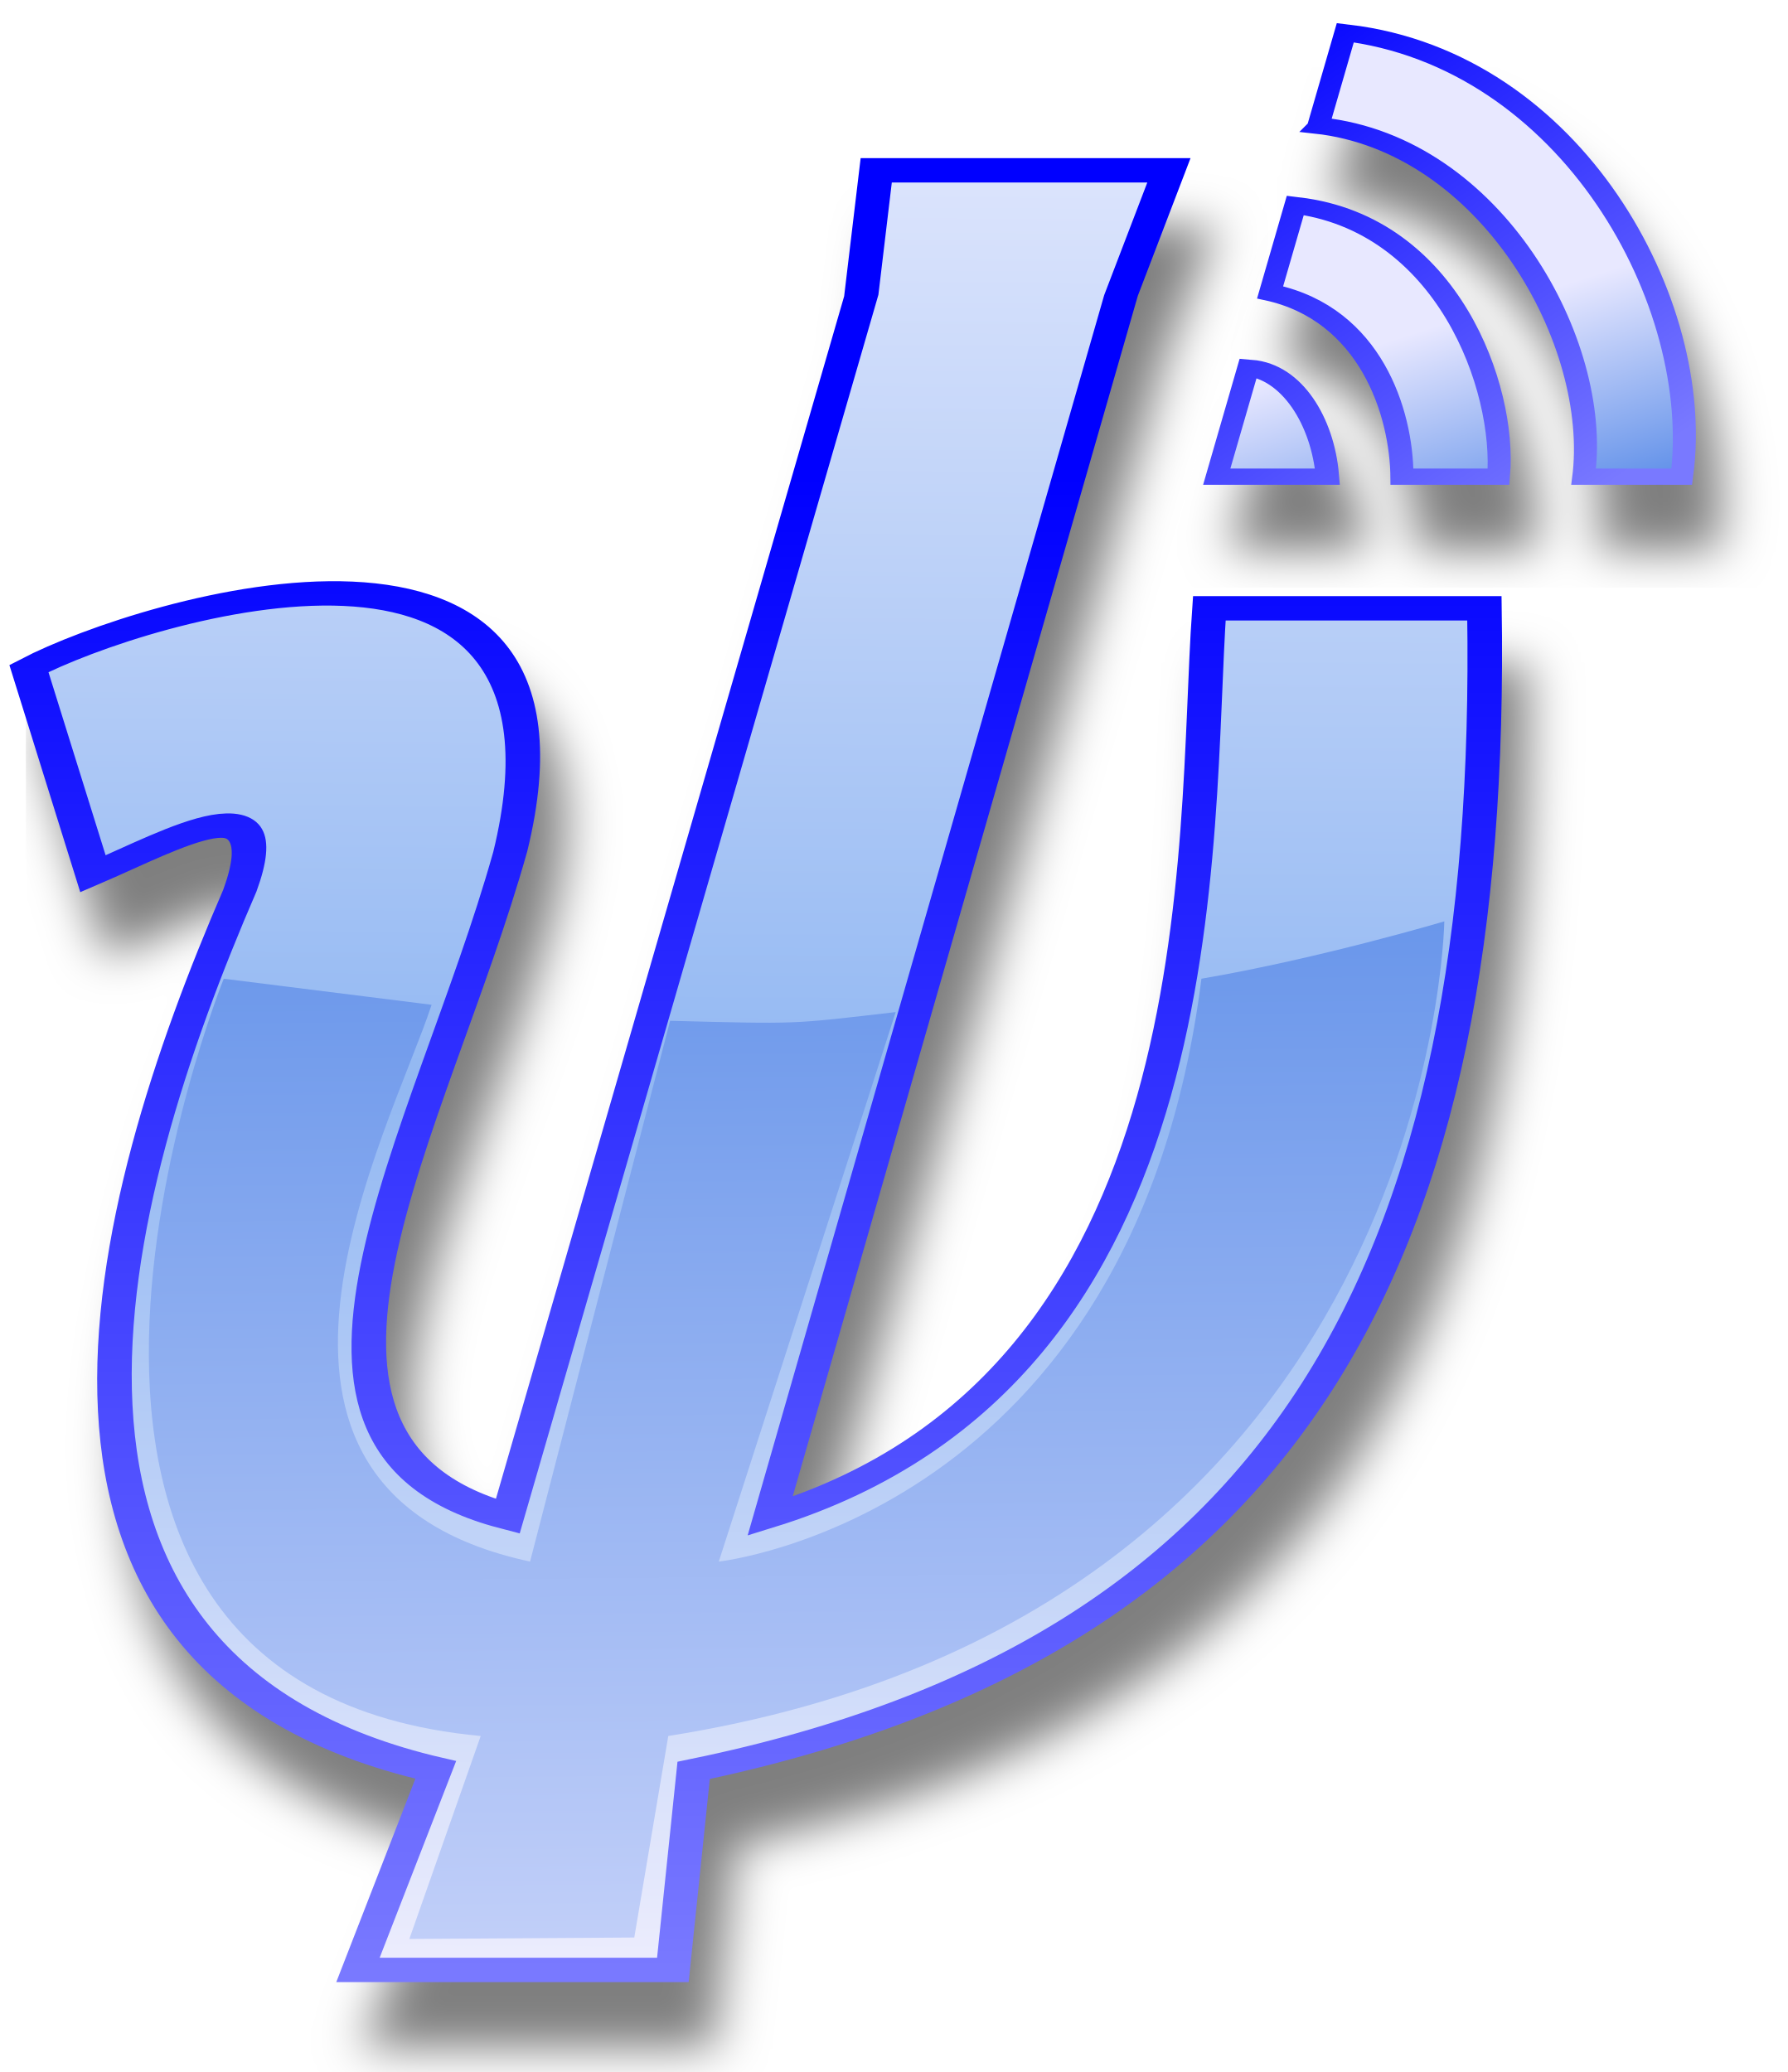
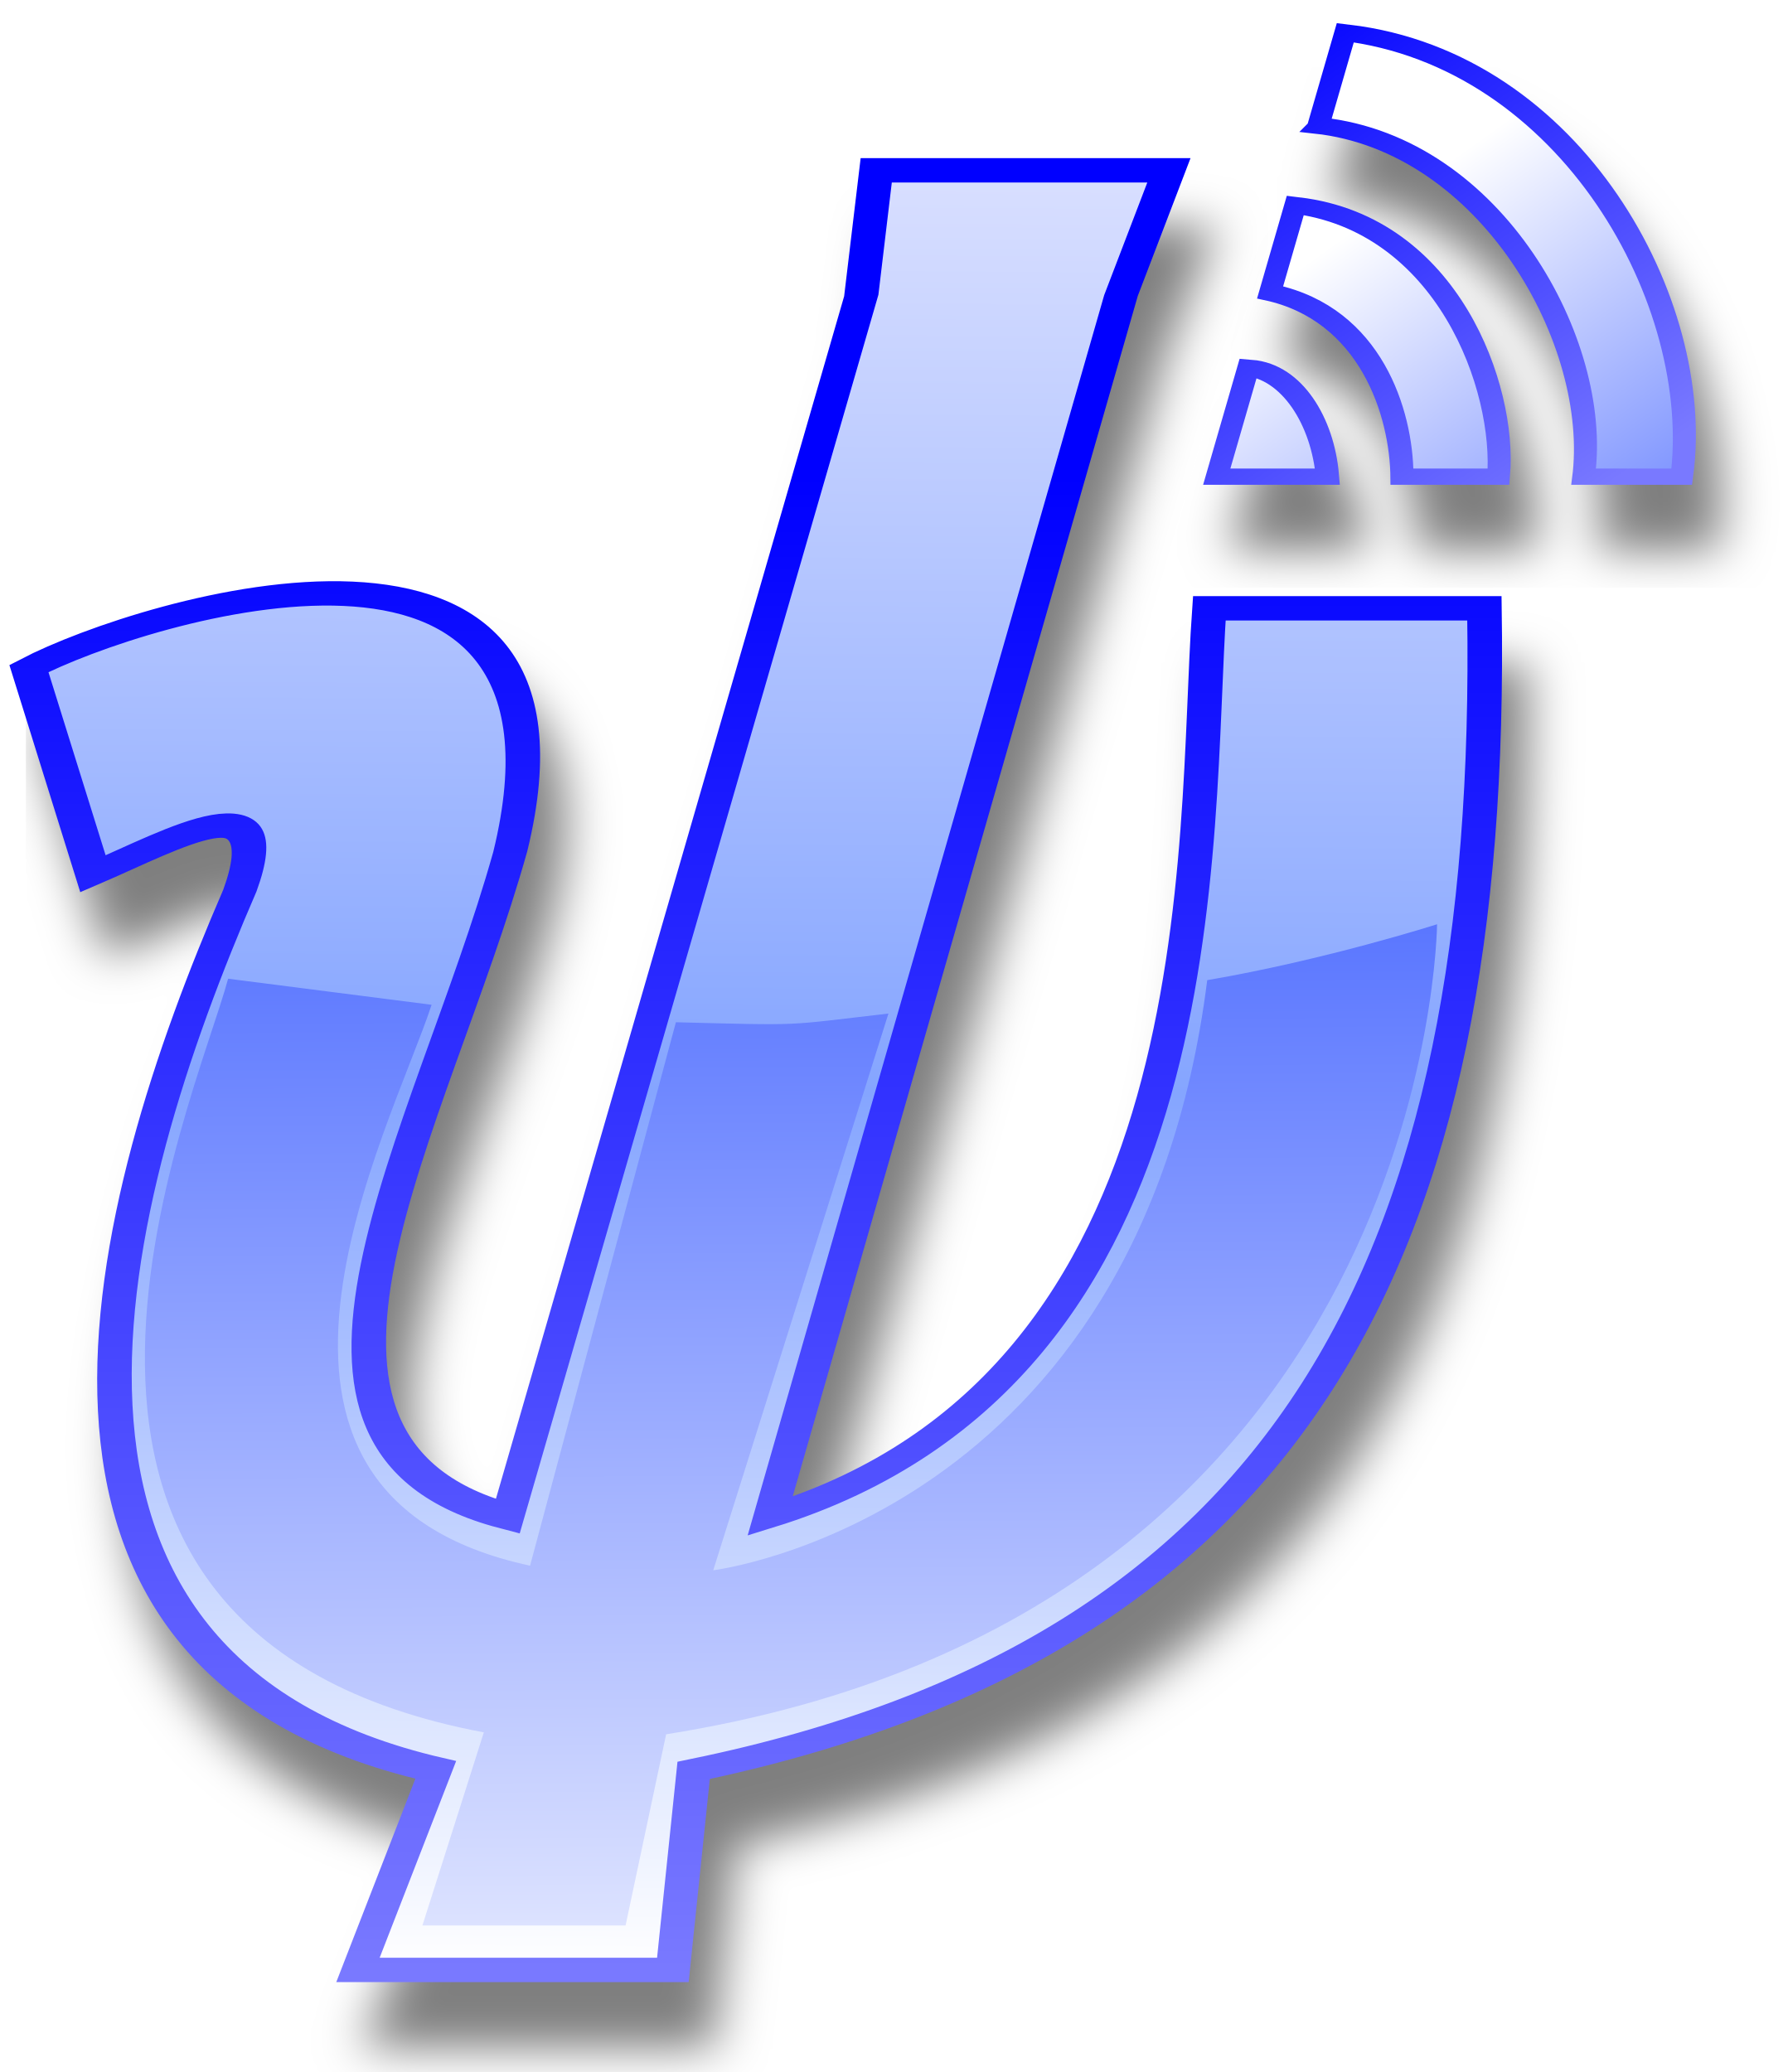
<svg xmlns="http://www.w3.org/2000/svg" xmlns:ns1="http://www.openswatchbook.org/uri/2009/osb" xmlns:xlink="http://www.w3.org/1999/xlink" width="440" height="510" id="svg2" version="1.1">
  <defs id="defs4">
    <linearGradient id="linearGradient6423">
      <stop id="stop6425" offset="0" style="stop-color:#7979ff;stop-opacity:1;" />
      <stop style="stop-color:#0000ff;stop-opacity:1;" offset="1" id="stop6427" />
    </linearGradient>
    <linearGradient id="linearGradient6391">
-       <stop id="stop6393" offset="0" style="stop-color:#f0f0ff;stop-opacity:1;" />
-       <stop style="stop-color:#92b8f2;stop-opacity:1;" offset="0.573" id="stop6395" />
-       <stop style="stop-color:#ededfd;stop-opacity:1;" offset="1" id="stop6397" />
+       <stop id="stop6393" offset="0" style="stop-color:#f0efff;stop-opacity:1;" />
+       <stop style="stop-color:#85a5ff;stop-opacity:1;" offset="0.573" id="stop6395" />
+       <stop style="stop-color:#ffffff;stop-opacity:1;" offset="1" id="stop6397" />
    </linearGradient>
    <linearGradient id="linearGradient6331">
      <stop style="stop-color:#0000c8;stop-opacity:1;" offset="0" id="stop6333" />
      <stop style="stop-color:#0000c8;stop-opacity:0;" offset="1" id="stop6335" />
    </linearGradient>
    <linearGradient id="linearGradient6321" ns1:paint="gradient">
      <stop style="stop-color:#000000;stop-opacity:1;" offset="0" id="stop6323" />
      <stop style="stop-color:#000000;stop-opacity:0;" offset="1" id="stop6325" />
    </linearGradient>
    <linearGradient id="linearGradient4774">
      <stop style="stop-color:#0000c8;stop-opacity:1;" offset="0" id="stop4776" />
      <stop style="stop-color:#0000c8;stop-opacity:0;" offset="1" id="stop4778" />
    </linearGradient>
    <linearGradient id="linearGradient4762">
      <stop style="stop-color:#adc8ff;stop-opacity:1;" offset="0" id="stop4764" />
      <stop style="stop-color:#adc8ff;stop-opacity:0;" offset="1" id="stop4766" />
    </linearGradient>
    <linearGradient id="linearGradient4737">
-       <stop style="stop-color:#e8e8ff;stop-opacity:1;" offset="0" id="stop4739" />
-       <stop id="stop6385" offset="1" style="stop-color:#5b8de8;stop-opacity:1;" />
+       <stop style="stop-color:#ffffff;stop-opacity:1;" offset="0" id="stop4739" />
+       <stop id="stop6385" offset="1" style="stop-color:#4464ff;stop-opacity:1;" />
    </linearGradient>
    <filter id="filter4597" width="1.5" height="1.5" x="-0.25" y="-0.25" color-interpolation-filters="sRGB">
      <feGaussianBlur id="feGaussianBlur4599" in="SourceAlpha" stdDeviation="5.4" result="blur" />
      <feColorMatrix id="feColorMatrix4601" result="bluralpha" type="matrix" values="1 0 0 0 0 0 1 0 0 0 0 0 1 0 0 0 0 0 0.5 0 " />
      <feOffset id="feOffset4603" dx="8" dy="16.4" result="offsetBlur" in="bluralpha" />
      <feMerge id="feMerge4605">
        <feMergeNode id="feMergeNode4607" in="offsetBlur" />
        <feMergeNode id="feMergeNode4609" in="SourceGraphic" />
      </feMerge>
    </filter>
-     <linearGradient xlink:href="#linearGradient4737" id="linearGradient4743" x1="17.483" y1="736.338" x2="12.133" y2="331.859" gradientUnits="userSpaceOnUse" gradientTransform="matrix(1.387175,0,-0.2895268,1,175.5131,260.3938)" />
+     <linearGradient xlink:href="#linearGradient4737" id="linearGradient4743" x1="14.771" y1="686.338" x2="12.133" y2="331.859" gradientUnits="userSpaceOnUse" gradientTransform="matrix(1.387175,0,-0.2895268,1,175.5131,260.3938)" />
    <linearGradient xlink:href="#linearGradient4762" id="linearGradient4768" x1="122.256" y1="263.076" x2="71.189" y2="216.515" gradientUnits="userSpaceOnUse" spreadMethod="pad" />
    <linearGradient xlink:href="#linearGradient4774" id="linearGradient4780" x1="56.596" y1="153.791" x2="231.803" y2="286.215" gradientUnits="userSpaceOnUse" />
    <linearGradient xlink:href="#linearGradient6391" id="linearGradient6381" x1="11.28" y1="124.496" x2="6.909" y2="630.623" gradientUnits="userSpaceOnUse" spreadMethod="pad" />
    <linearGradient xlink:href="#linearGradient6423" id="linearGradient6421" x1="-170.287" y1="630.623" x2="-170.321" y2="263.076" gradientUnits="userSpaceOnUse" />
-     <linearGradient xlink:href="#linearGradient4737" id="linearGradient6551" gradientUnits="userSpaceOnUse" spreadMethod="pad" x1="95.828" y1="223.681" x2="121.284" y2="275.104" />
+     <linearGradient xlink:href="#linearGradient4737" id="linearGradient6551" gradientUnits="userSpaceOnUse" spreadMethod="pad" x1="57.053" y1="220.466" x2="163.997" y2="305.818" />
    <linearGradient xlink:href="#linearGradient6423" id="linearGradient6553" gradientUnits="userSpaceOnUse" x1="161.914" y1="226.648" x2="54.149" y2="136.93" />
    <linearGradient xlink:href="#linearGradient6391" id="linearGradient6555" gradientUnits="userSpaceOnUse" spreadMethod="pad" x1="11.28" y1="124.496" x2="6.909" y2="630.623" />
    <linearGradient xlink:href="#linearGradient6423" id="linearGradient6557" gradientUnits="userSpaceOnUse" x1="-170.287" y1="630.623" x2="-170.321" y2="263.076" />
  </defs>
  <g id="layer1" transform="translate(116.8396,-406.142)">
    <path id="path4755" style="fill:url(#linearGradient6551);fill-opacity:1;stroke:url(#linearGradient6553);stroke-width:4;stroke-linecap:butt;stroke-linejoin:miter;stroke-miterlimit:4;stroke-opacity:1;stroke-dasharray:none;filter:url(#filter4597)" d="m 60.018,263.076 c 18.929,0 19.643,0 19.643,0 -3.643,-13.569 -11.706,-25.938 -19.643,-26.786 z m 32.857,0 c -3.346,-15.72 -13.9,-40.041 -32.857,-45.357 l 0,-21.429 c 28.032,4.483 46.78,45.004 50,66.786 z m -32.857,-86.429 0,-22.857 c 41.543,6.629 77.702,66.607 82.5,109.286 l -17.413,0 C 121.38,230.183 91.712,181.257 60.018,176.648 z" transform="matrix(1.387175,0,-0.2895268,1,175.5131,260.3938)" />
    <path style="fill:url(#linearGradient6555);fill-opacity:1;stroke:url(#linearGradient6557);stroke-width:6;stroke-linecap:square;stroke-linejoin:miter;stroke-miterlimit:4;stroke-opacity:1;stroke-dasharray:none;filter:url(#filter4597)" d="m -92.026,364.948 c 1.515,-27.779 -14.296,-12.709 -26.923,-4.122 l -21.911,-50.523 c 17.295,-14.708 91.77,-49.395 94.801,45.055 0.459,69.359 -17.92,146.217 33.706,163.644 l 0,-300.52 -3.778,-30.81 51.926,0 -2.072,30.808 0.458,300.465 c 73.376,-34.522 40.231,-166.756 31.282,-223.473 l 48.805,0 c 35.209,159.919 19.099,255.651 -80.592,286.035 l 6.566,49.116 -55.866,2e-5 3.523,-49.245 C -98.822,555.526 -99.986,441.78 -92.026,364.948 z" id="path4351" transform="matrix(1.387175,0,-0.2895268,1,175.5131,260.3938)" />
-     <path style="fill:url(#linearGradient4743);fill-opacity:1;stroke:none" d="m 238.609,632.923 c 0,0 -2.507,170.623 -190.985,200.515 l -8.365,49.602 -55.358,0.357 17.562,-49.959 C -131.926,821.064 -61.773,647.042 -61.773,647.042 l 51.152,6.417 c -10.102,30.81 -58.037,119.37 24.23,137.048 l 34.46,-133.108 c 31.917,0.801 29.377,0.893 55.522,-2.143 L 60.055,790.507 c 0,0 102.064,-11.112 118.776,-143.465 29.191,-5 59.778,-14.118 59.778,-14.118 z" id="path4721" />
+     <path style="fill:url(#linearGradient4743);fill-opacity:1;stroke:none" d="m 236.824,633.638 c 0,0 -1.252,169.49 -189.729,199.383 l -9.978,47.05 -50.001,0 15.118,-47.525 C -128.054,808.029 -68.916,677.756 -60.702,647.042 l 50.08,6.417 c -10.102,30.81 -58.037,120.381 24.23,138.058 L 49.498,657.756 c 31.917,0.801 26.162,0.893 52.308,-2.143 L 58.687,792.65 c 0,0 104.86,-12.897 121.572,-145.251 29.191,-5 56.564,-13.761 56.564,-13.761 z" id="path4721" />
    <flowRoot xml:space="preserve" id="flowRoot3374" style="font-size:40px;font-style:normal;font-weight:normal;line-height:125%;letter-spacing:0px;word-spacing:0px;fill:#000000;fill-opacity:1;stroke:none;font-family:Bitstream Vera Sans" transform="translate(-125.0856,94.72877)">
      <flowRegion id="flowRegion3376">
        <rect id="rect3378" width="451.429" height="302.857" x="180" y="312.362" />
      </flowRegion>
      <flowPara id="flowPara3382" />
    </flowRoot>
    <flowRoot xml:space="preserve" id="flowRoot3384" style="font-size:40px;font-style:normal;font-weight:normal;line-height:125%;letter-spacing:0px;word-spacing:0px;fill:#000000;fill-opacity:1;stroke:none;font-family:Bitstream Vera Sans" transform="translate(-125.0856,94.72877)">
      <flowRegion id="flowRegion3386">
        <rect id="rect3388" width="202.857" height="142.857" x="180" y="355.219" />
      </flowRegion>
      <flowPara id="flowPara3390" />
    </flowRoot>
    <flowRoot xml:space="preserve" id="flowRoot3392" style="font-size:40px;font-style:normal;font-weight:normal;line-height:125%;letter-spacing:0px;word-spacing:0px;fill:#000000;fill-opacity:1;stroke:none;font-family:Bitstream Vera Sans" transform="translate(-125.0856,94.72877)">
      <flowRegion id="flowRegion3394">
        <rect id="rect3396" width="320" height="145.714" x="174.286" y="352.362" />
      </flowRegion>
      <flowPara id="flowPara3398" />
    </flowRoot>
    <g style="font-size:144px;font-style:normal;font-weight:normal;line-height:125%;letter-spacing:0px;word-spacing:0px;fill:#4141ff;fill-opacity:1;stroke:#0000c8;stroke-width:0.951;stroke-miterlimit:4;stroke-opacity:1;stroke-dasharray:none;font-family:Bitstream Vera Sans" id="text3400" transform="matrix(3.577309,0,0,4.943681,-1197.414,-1003.448)" />
  </g>
</svg>
